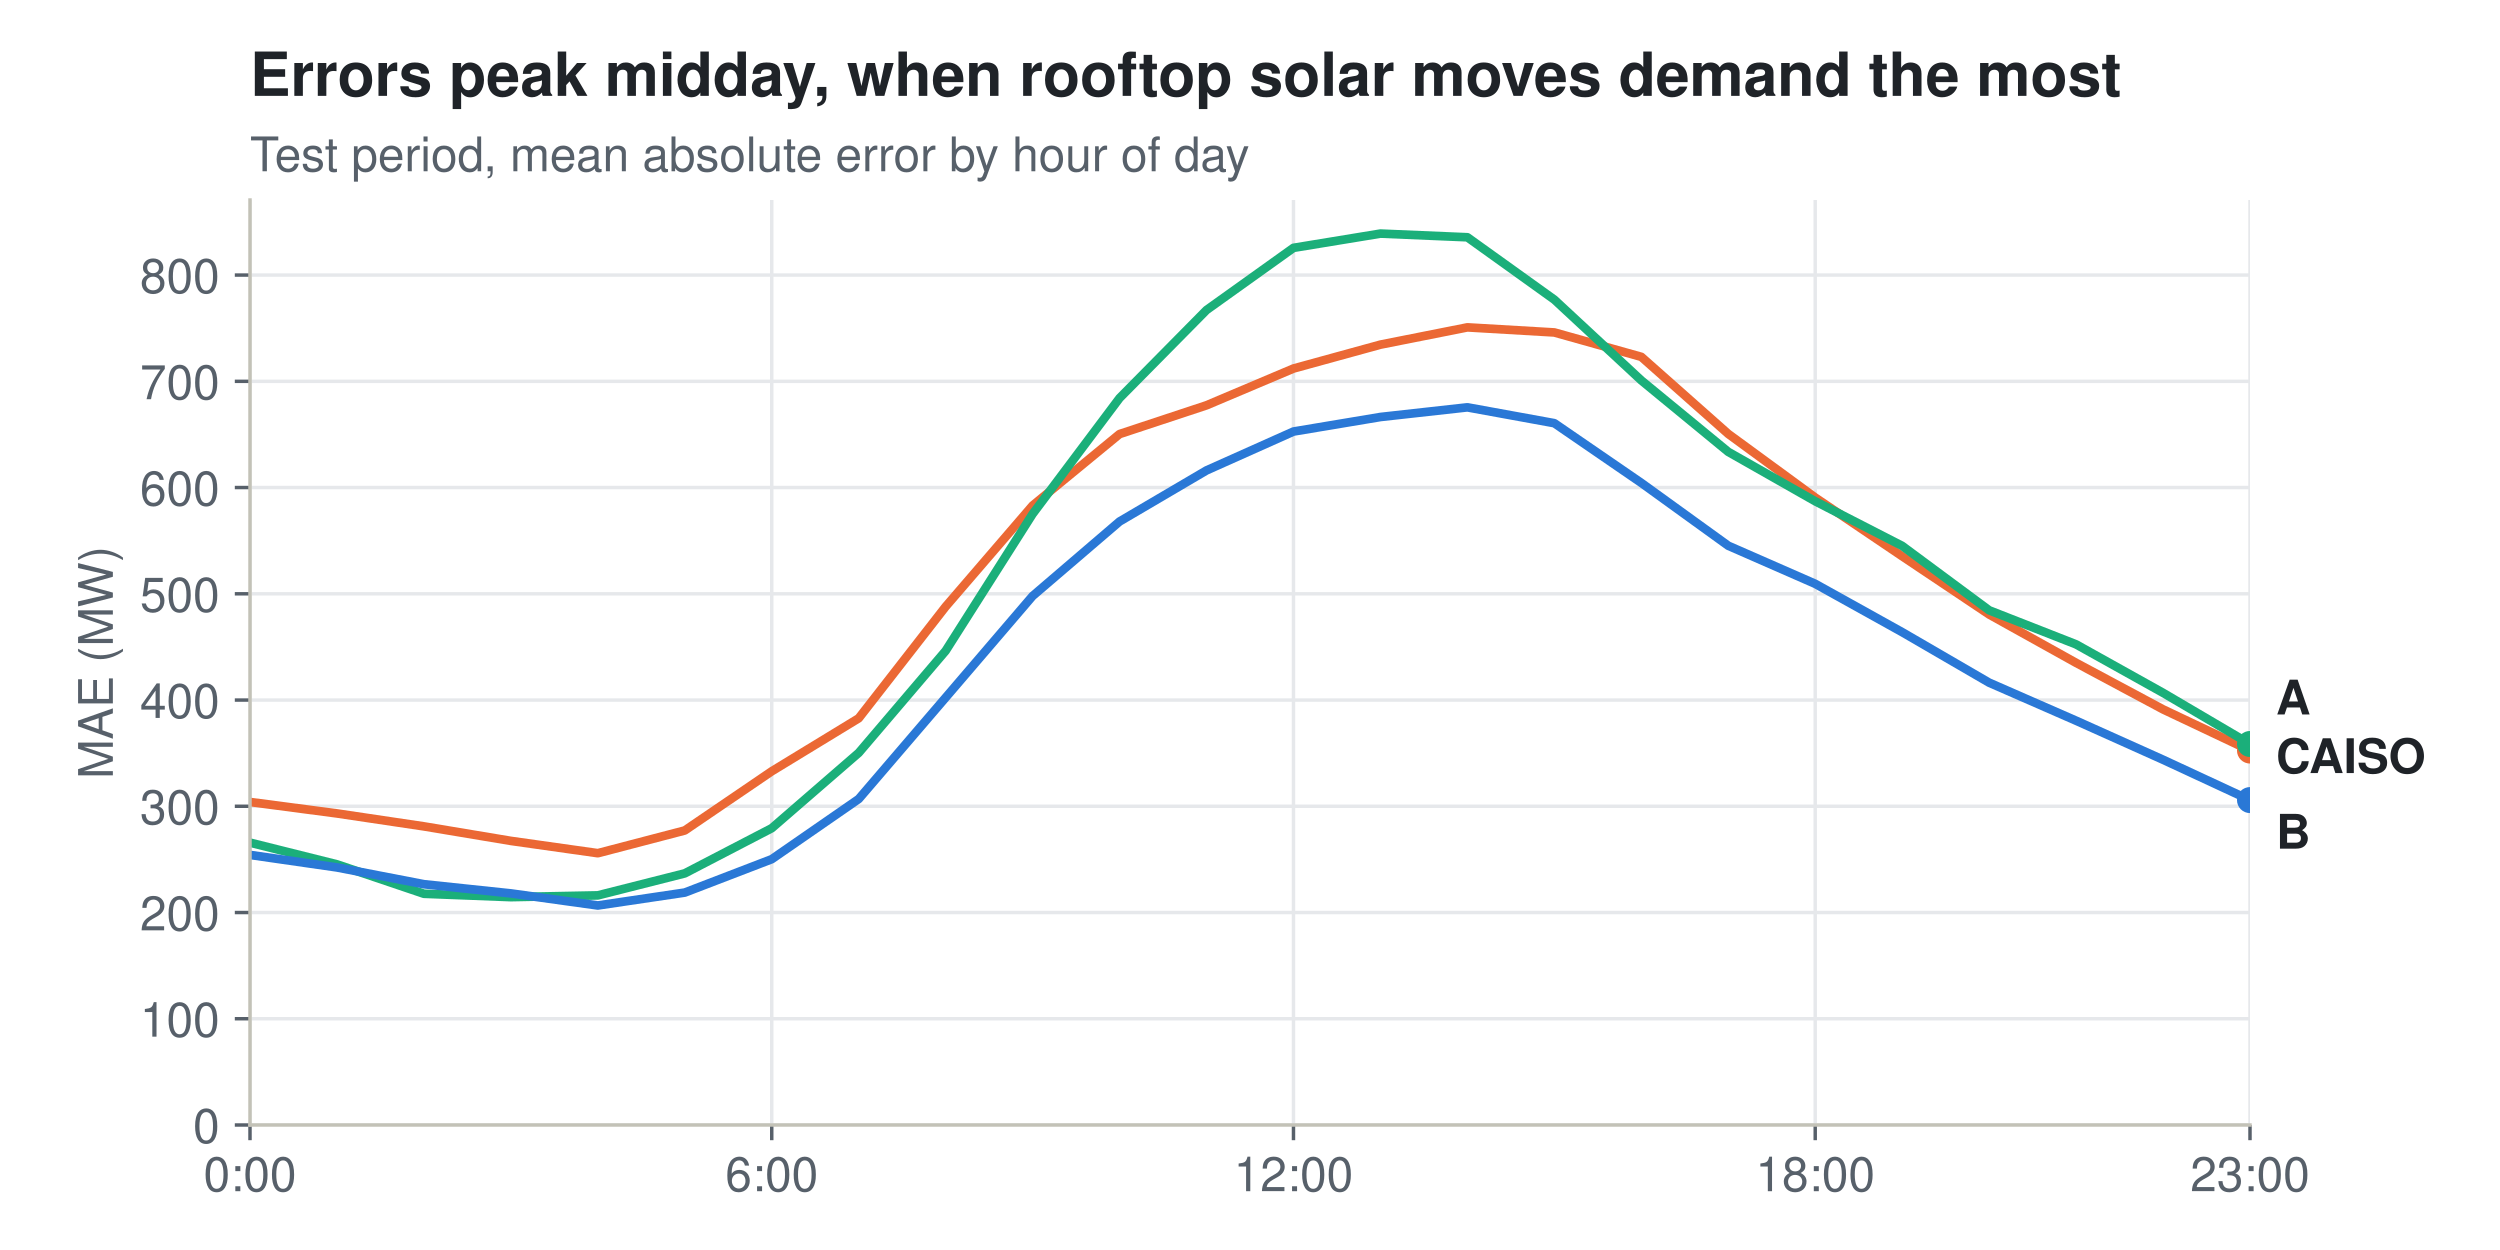
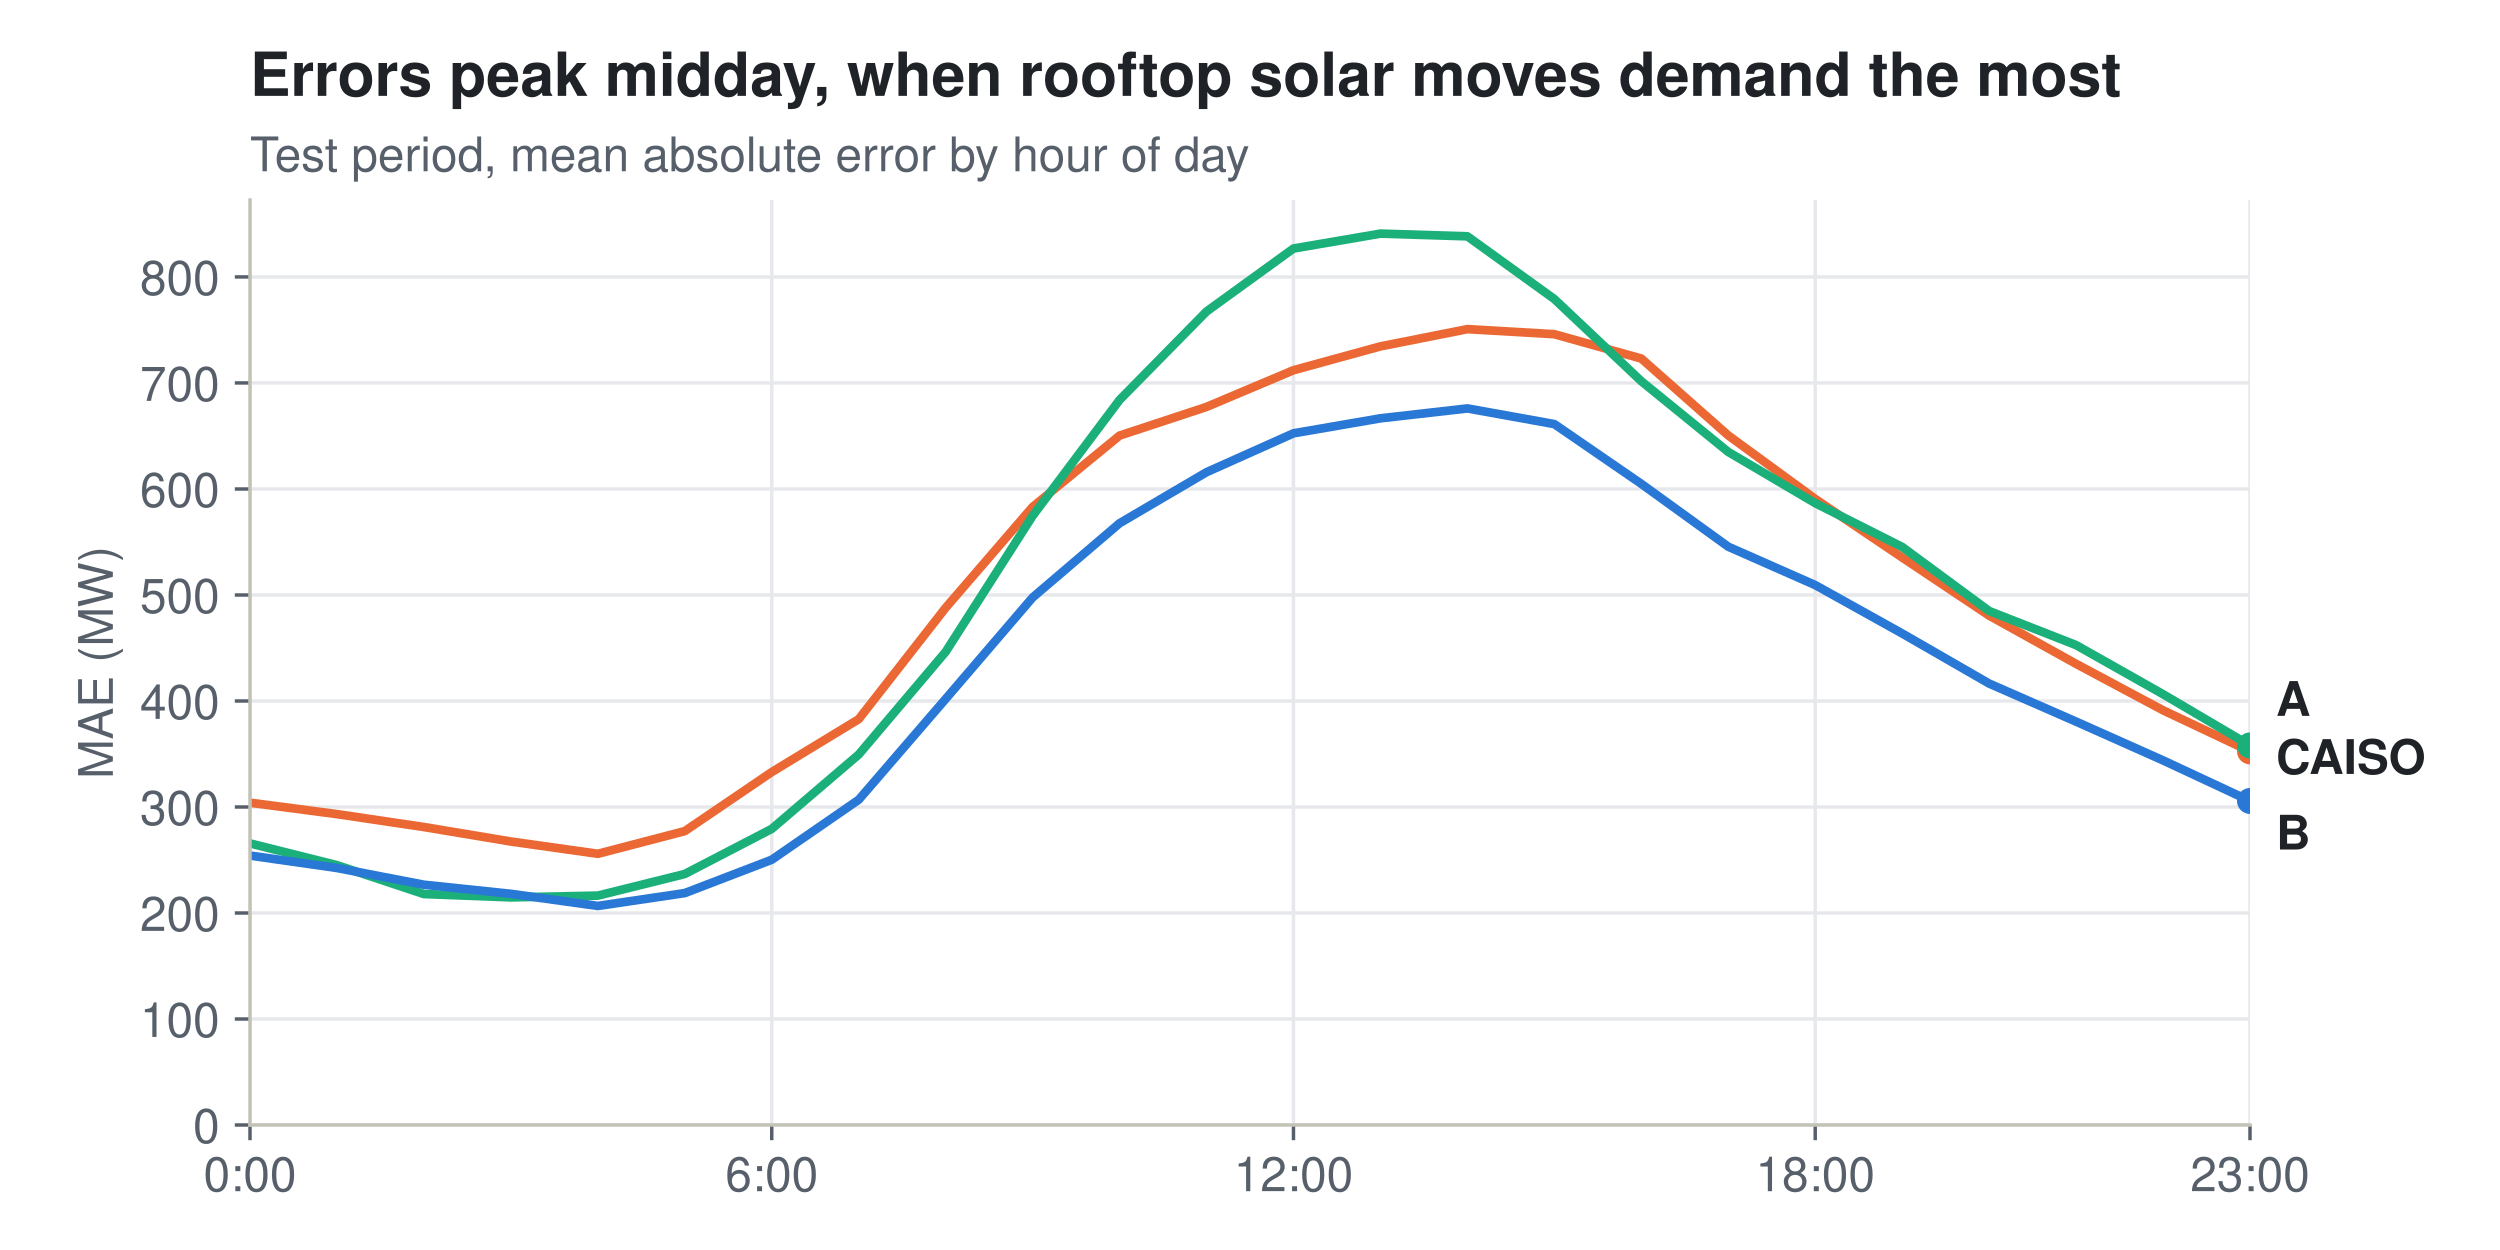
<svg xmlns="http://www.w3.org/2000/svg" xmlns:xlink="http://www.w3.org/1999/xlink" width="576pt" height="288pt" viewBox="0 0 576 288" version="1.1">
  <defs>
    <style type="text/css">*{stroke-linejoin: round; stroke-linecap: butt}</style>
  </defs>
  <g id="figure_1">
    <g id="patch_1">
      <path d="M 0 288  L 576 288  L 576 0  L 0 0  z " style="fill: #ffffff" />
    </g>
    <g id="axes_1">
      <g id="patch_2">
        <path d="M 57.6 259.2  L 518.4 259.2  L 518.4 46.08  L 57.6 46.08  z " style="fill: #ffffff" />
      </g>
      <g id="matplotlib.axis_1">
        <g id="xtick_1">
          <g id="line2d_1">
-             <path d="M 57.6 259.2  L 57.6 46.08  " clip-path="url(#pe3d0e2a9ad)" style="fill: none; stroke: #e6e8eb; stroke-width: 0.8; stroke-linecap: square" />
+             <path d="M 57.6 259.2  L 57.6 46.08  " clip-path="url(#p50cbd9c125)" style="fill: none; stroke: #e6e8eb; stroke-width: 0.8; stroke-linecap: square" />
          </g>
          <g id="line2d_2">
            <defs>
-               <path id="m64335a9320" d="M 0 0  L 0 3.5  " style="stroke: #57606a; stroke-width: 0.8" />
+               <path id="ma289917f1e" d="M 0 0  L 0 3.5  " style="stroke: #57606a; stroke-width: 0.8" />
            </defs>
            <g>
-               <use xlink:href="#m64335a9320" x="57.6" y="259.2" style="fill: #57606a; stroke: #57606a; stroke-width: 0.8" />
+               <use xlink:href="#ma289917f1e" x="57.6" y="259.2" style="fill: #57606a; stroke: #57606a; stroke-width: 0.8" />
            </g>
          </g>
          <g id="text_1">
            <text style="font-size: 11px; font-family: 'Helvetica', 'Arial', 'DejaVu Sans', sans-serif; text-anchor: middle; fill: #57606a" x="57.6" y="274.45" transform="rotate(-0 57.6 274.45)">0:00</text>
          </g>
        </g>
        <g id="xtick_2">
          <g id="line2d_3">
-             <path d="M 177.809 259.2  L 177.809 46.08  " clip-path="url(#pe3d0e2a9ad)" style="fill: none; stroke: #e6e8eb; stroke-width: 0.8; stroke-linecap: square" />
+             <path d="M 177.809 259.2  L 177.809 46.08  " clip-path="url(#p50cbd9c125)" style="fill: none; stroke: #e6e8eb; stroke-width: 0.8; stroke-linecap: square" />
          </g>
          <g id="line2d_4">
            <g>
-               <use xlink:href="#m64335a9320" x="177.809" y="259.2" style="fill: #57606a; stroke: #57606a; stroke-width: 0.8" />
+               <use xlink:href="#ma289917f1e" x="177.809" y="259.2" style="fill: #57606a; stroke: #57606a; stroke-width: 0.8" />
            </g>
          </g>
          <g id="text_2">
            <text style="font-size: 11px; font-family: 'Helvetica', 'Arial', 'DejaVu Sans', sans-serif; text-anchor: middle; fill: #57606a" x="177.809" y="274.45" transform="rotate(-0 177.8087 274.45)">6:00</text>
          </g>
        </g>
        <g id="xtick_3">
          <g id="line2d_5">
-             <path d="M 298.017 259.2  L 298.017 46.08  " clip-path="url(#pe3d0e2a9ad)" style="fill: none; stroke: #e6e8eb; stroke-width: 0.8; stroke-linecap: square" />
+             <path d="M 298.017 259.2  L 298.017 46.08  " clip-path="url(#p50cbd9c125)" style="fill: none; stroke: #e6e8eb; stroke-width: 0.8; stroke-linecap: square" />
          </g>
          <g id="line2d_6">
            <g>
-               <use xlink:href="#m64335a9320" x="298.017" y="259.2" style="fill: #57606a; stroke: #57606a; stroke-width: 0.8" />
+               <use xlink:href="#ma289917f1e" x="298.017" y="259.2" style="fill: #57606a; stroke: #57606a; stroke-width: 0.8" />
            </g>
          </g>
          <g id="text_3">
            <text style="font-size: 11px; font-family: 'Helvetica', 'Arial', 'DejaVu Sans', sans-serif; text-anchor: middle; fill: #57606a" x="298.017" y="274.45" transform="rotate(-0 298.0174 274.45)">12:00</text>
          </g>
        </g>
        <g id="xtick_4">
          <g id="line2d_7">
-             <path d="M 418.226 259.2  L 418.226 46.08  " clip-path="url(#pe3d0e2a9ad)" style="fill: none; stroke: #e6e8eb; stroke-width: 0.8; stroke-linecap: square" />
+             <path d="M 418.226 259.2  L 418.226 46.08  " clip-path="url(#p50cbd9c125)" style="fill: none; stroke: #e6e8eb; stroke-width: 0.8; stroke-linecap: square" />
          </g>
          <g id="line2d_8">
            <g>
-               <use xlink:href="#m64335a9320" x="418.226" y="259.2" style="fill: #57606a; stroke: #57606a; stroke-width: 0.8" />
+               <use xlink:href="#ma289917f1e" x="418.226" y="259.2" style="fill: #57606a; stroke: #57606a; stroke-width: 0.8" />
            </g>
          </g>
          <g id="text_4">
            <text style="font-size: 11px; font-family: 'Helvetica', 'Arial', 'DejaVu Sans', sans-serif; text-anchor: middle; fill: #57606a" x="418.226" y="274.45" transform="rotate(-0 418.2261 274.45)">18:00</text>
          </g>
        </g>
        <g id="xtick_5">
          <g id="line2d_9">
-             <path d="M 518.4 259.2  L 518.4 46.08  " clip-path="url(#pe3d0e2a9ad)" style="fill: none; stroke: #e6e8eb; stroke-width: 0.8; stroke-linecap: square" />
+             <path d="M 518.4 259.2  L 518.4 46.08  " clip-path="url(#p50cbd9c125)" style="fill: none; stroke: #e6e8eb; stroke-width: 0.8; stroke-linecap: square" />
          </g>
          <g id="line2d_10">
            <g>
-               <use xlink:href="#m64335a9320" x="518.4" y="259.2" style="fill: #57606a; stroke: #57606a; stroke-width: 0.8" />
+               <use xlink:href="#ma289917f1e" x="518.4" y="259.2" style="fill: #57606a; stroke: #57606a; stroke-width: 0.8" />
            </g>
          </g>
          <g id="text_5">
            <text style="font-size: 11px; font-family: 'Helvetica', 'Arial', 'DejaVu Sans', sans-serif; text-anchor: middle; fill: #57606a" x="518.4" y="274.45" transform="rotate(-0 518.4 274.45)">23:00</text>
          </g>
        </g>
      </g>
      <g id="matplotlib.axis_2">
        <g id="ytick_1">
          <g id="line2d_11">
-             <path d="M 57.6 259.2  L 518.4 259.2  " clip-path="url(#pe3d0e2a9ad)" style="fill: none; stroke: #e6e8eb; stroke-width: 0.8; stroke-linecap: square" />
+             <path d="M 57.6 259.2  L 518.4 259.2  " clip-path="url(#p50cbd9c125)" style="fill: none; stroke: #e6e8eb; stroke-width: 0.8; stroke-linecap: square" />
          </g>
          <g id="line2d_12">
            <defs>
-               <path id="m709d596be3" d="M 0 0  L -3.5 0  " style="stroke: #57606a; stroke-width: 0.8" />
+               <path id="m51dbc3a26b" d="M 0 0  L -3.5 0  " style="stroke: #57606a; stroke-width: 0.8" />
            </defs>
            <g>
-               <use xlink:href="#m709d596be3" x="57.6" y="259.2" style="fill: #57606a; stroke: #57606a; stroke-width: 0.8" />
+               <use xlink:href="#m51dbc3a26b" x="57.6" y="259.2" style="fill: #57606a; stroke: #57606a; stroke-width: 0.8" />
            </g>
          </g>
          <g id="text_6">
            <text style="font-size: 11px; font-family: 'Helvetica', 'Arial', 'DejaVu Sans', sans-serif; text-anchor: end; fill: #57606a" x="50.6" y="263.325" transform="rotate(-0 50.6 263.325)">0</text>
          </g>
        </g>
        <g id="ytick_2">
          <g id="line2d_13">
-             <path d="M 57.6 234.722  L 518.4 234.722  " clip-path="url(#pe3d0e2a9ad)" style="fill: none; stroke: #e6e8eb; stroke-width: 0.8; stroke-linecap: square" />
+             <path d="M 57.6 234.776  L 518.4 234.776  " clip-path="url(#p50cbd9c125)" style="fill: none; stroke: #e6e8eb; stroke-width: 0.8; stroke-linecap: square" />
          </g>
          <g id="line2d_14">
            <g>
-               <use xlink:href="#m709d596be3" x="57.6" y="234.722" style="fill: #57606a; stroke: #57606a; stroke-width: 0.8" />
+               <use xlink:href="#m51dbc3a26b" x="57.6" y="234.776" style="fill: #57606a; stroke: #57606a; stroke-width: 0.8" />
            </g>
          </g>
          <g id="text_7">
-             <text style="font-size: 11px; font-family: 'Helvetica', 'Arial', 'DejaVu Sans', sans-serif; text-anchor: end; fill: #57606a" x="50.6" y="238.847" transform="rotate(-0 50.6 238.8469)">100</text>
+             <text style="font-size: 11px; font-family: 'Helvetica', 'Arial', 'DejaVu Sans', sans-serif; text-anchor: end; fill: #57606a" x="50.6" y="238.901" transform="rotate(-0 50.6 238.9013)">100</text>
          </g>
        </g>
        <g id="ytick_3">
          <g id="line2d_15">
-             <path d="M 57.6 210.244  L 518.4 210.244  " clip-path="url(#pe3d0e2a9ad)" style="fill: none; stroke: #e6e8eb; stroke-width: 0.8; stroke-linecap: square" />
+             <path d="M 57.6 210.353  L 518.4 210.353  " clip-path="url(#p50cbd9c125)" style="fill: none; stroke: #e6e8eb; stroke-width: 0.8; stroke-linecap: square" />
          </g>
          <g id="line2d_16">
            <g>
-               <use xlink:href="#m709d596be3" x="57.6" y="210.244" style="fill: #57606a; stroke: #57606a; stroke-width: 0.8" />
+               <use xlink:href="#m51dbc3a26b" x="57.6" y="210.353" style="fill: #57606a; stroke: #57606a; stroke-width: 0.8" />
            </g>
          </g>
          <g id="text_8">
-             <text style="font-size: 11px; font-family: 'Helvetica', 'Arial', 'DejaVu Sans', sans-serif; text-anchor: end; fill: #57606a" x="50.6" y="214.369" transform="rotate(-0 50.6 214.3689)">200</text>
+             <text style="font-size: 11px; font-family: 'Helvetica', 'Arial', 'DejaVu Sans', sans-serif; text-anchor: end; fill: #57606a" x="50.6" y="214.478" transform="rotate(-0 50.6 214.4776)">200</text>
          </g>
        </g>
        <g id="ytick_4">
          <g id="line2d_17">
-             <path d="M 57.6 185.766  L 518.4 185.766  " clip-path="url(#pe3d0e2a9ad)" style="fill: none; stroke: #e6e8eb; stroke-width: 0.8; stroke-linecap: square" />
+             <path d="M 57.6 185.929  L 518.4 185.929  " clip-path="url(#p50cbd9c125)" style="fill: none; stroke: #e6e8eb; stroke-width: 0.8; stroke-linecap: square" />
          </g>
          <g id="line2d_18">
            <g>
-               <use xlink:href="#m709d596be3" x="57.6" y="185.766" style="fill: #57606a; stroke: #57606a; stroke-width: 0.8" />
+               <use xlink:href="#m51dbc3a26b" x="57.6" y="185.929" style="fill: #57606a; stroke: #57606a; stroke-width: 0.8" />
            </g>
          </g>
          <g id="text_9">
-             <text style="font-size: 11px; font-family: 'Helvetica', 'Arial', 'DejaVu Sans', sans-serif; text-anchor: end; fill: #57606a" x="50.6" y="189.891" transform="rotate(-0 50.6 189.8908)">300</text>
+             <text style="font-size: 11px; font-family: 'Helvetica', 'Arial', 'DejaVu Sans', sans-serif; text-anchor: end; fill: #57606a" x="50.6" y="190.054" transform="rotate(-0 50.6 190.0539)">300</text>
          </g>
        </g>
        <g id="ytick_5">
          <g id="line2d_19">
-             <path d="M 57.6 161.288  L 518.4 161.288  " clip-path="url(#pe3d0e2a9ad)" style="fill: none; stroke: #e6e8eb; stroke-width: 0.8; stroke-linecap: square" />
+             <path d="M 57.6 161.505  L 518.4 161.505  " clip-path="url(#p50cbd9c125)" style="fill: none; stroke: #e6e8eb; stroke-width: 0.8; stroke-linecap: square" />
          </g>
          <g id="line2d_20">
            <g>
-               <use xlink:href="#m709d596be3" x="57.6" y="161.288" style="fill: #57606a; stroke: #57606a; stroke-width: 0.8" />
+               <use xlink:href="#m51dbc3a26b" x="57.6" y="161.505" style="fill: #57606a; stroke: #57606a; stroke-width: 0.8" />
            </g>
          </g>
          <g id="text_10">
-             <text style="font-size: 11px; font-family: 'Helvetica', 'Arial', 'DejaVu Sans', sans-serif; text-anchor: end; fill: #57606a" x="50.6" y="165.413" transform="rotate(-0 50.6 165.4127)">400</text>
+             <text style="font-size: 11px; font-family: 'Helvetica', 'Arial', 'DejaVu Sans', sans-serif; text-anchor: end; fill: #57606a" x="50.6" y="165.63" transform="rotate(-0 50.6 165.6302)">400</text>
          </g>
        </g>
        <g id="ytick_6">
          <g id="line2d_21">
-             <path d="M 57.6 136.81  L 518.4 136.81  " clip-path="url(#pe3d0e2a9ad)" style="fill: none; stroke: #e6e8eb; stroke-width: 0.8; stroke-linecap: square" />
+             <path d="M 57.6 137.082  L 518.4 137.082  " clip-path="url(#p50cbd9c125)" style="fill: none; stroke: #e6e8eb; stroke-width: 0.8; stroke-linecap: square" />
          </g>
          <g id="line2d_22">
            <g>
-               <use xlink:href="#m709d596be3" x="57.6" y="136.81" style="fill: #57606a; stroke: #57606a; stroke-width: 0.8" />
+               <use xlink:href="#m51dbc3a26b" x="57.6" y="137.082" style="fill: #57606a; stroke: #57606a; stroke-width: 0.8" />
            </g>
          </g>
          <g id="text_11">
-             <text style="font-size: 11px; font-family: 'Helvetica', 'Arial', 'DejaVu Sans', sans-serif; text-anchor: end; fill: #57606a" x="50.6" y="140.935" transform="rotate(-0 50.6 140.9347)">500</text>
+             <text style="font-size: 11px; font-family: 'Helvetica', 'Arial', 'DejaVu Sans', sans-serif; text-anchor: end; fill: #57606a" x="50.6" y="141.207" transform="rotate(-0 50.6 141.2065)">500</text>
          </g>
        </g>
        <g id="ytick_7">
          <g id="line2d_23">
-             <path d="M 57.6 112.332  L 518.4 112.332  " clip-path="url(#pe3d0e2a9ad)" style="fill: none; stroke: #e6e8eb; stroke-width: 0.8; stroke-linecap: square" />
+             <path d="M 57.6 112.658  L 518.4 112.658  " clip-path="url(#p50cbd9c125)" style="fill: none; stroke: #e6e8eb; stroke-width: 0.8; stroke-linecap: square" />
          </g>
          <g id="line2d_24">
            <g>
-               <use xlink:href="#m709d596be3" x="57.6" y="112.332" style="fill: #57606a; stroke: #57606a; stroke-width: 0.8" />
+               <use xlink:href="#m51dbc3a26b" x="57.6" y="112.658" style="fill: #57606a; stroke: #57606a; stroke-width: 0.8" />
            </g>
          </g>
          <g id="text_12">
-             <text style="font-size: 11px; font-family: 'Helvetica', 'Arial', 'DejaVu Sans', sans-serif; text-anchor: end; fill: #57606a" x="50.6" y="116.457" transform="rotate(-0 50.6 116.4566)">600</text>
+             <text style="font-size: 11px; font-family: 'Helvetica', 'Arial', 'DejaVu Sans', sans-serif; text-anchor: end; fill: #57606a" x="50.6" y="116.783" transform="rotate(-0 50.6 116.7828)">600</text>
          </g>
        </g>
        <g id="ytick_8">
          <g id="line2d_25">
-             <path d="M 57.6 87.854  L 518.4 87.854  " clip-path="url(#pe3d0e2a9ad)" style="fill: none; stroke: #e6e8eb; stroke-width: 0.8; stroke-linecap: square" />
+             <path d="M 57.6 88.234  L 518.4 88.234  " clip-path="url(#p50cbd9c125)" style="fill: none; stroke: #e6e8eb; stroke-width: 0.8; stroke-linecap: square" />
          </g>
          <g id="line2d_26">
            <g>
-               <use xlink:href="#m709d596be3" x="57.6" y="87.854" style="fill: #57606a; stroke: #57606a; stroke-width: 0.8" />
+               <use xlink:href="#m51dbc3a26b" x="57.6" y="88.234" style="fill: #57606a; stroke: #57606a; stroke-width: 0.8" />
            </g>
          </g>
          <g id="text_13">
-             <text style="font-size: 11px; font-family: 'Helvetica', 'Arial', 'DejaVu Sans', sans-serif; text-anchor: end; fill: #57606a" x="50.6" y="91.979" transform="rotate(-0 50.6 91.97856)">700</text>
+             <text style="font-size: 11px; font-family: 'Helvetica', 'Arial', 'DejaVu Sans', sans-serif; text-anchor: end; fill: #57606a" x="50.6" y="92.359" transform="rotate(-0 50.6 92.35911)">700</text>
          </g>
        </g>
        <g id="ytick_9">
          <g id="line2d_27">
-             <path d="M 57.6 63.375  L 518.4 63.375  " clip-path="url(#pe3d0e2a9ad)" style="fill: none; stroke: #e6e8eb; stroke-width: 0.8; stroke-linecap: square" />
+             <path d="M 57.6 63.81  L 518.4 63.81  " clip-path="url(#p50cbd9c125)" style="fill: none; stroke: #e6e8eb; stroke-width: 0.8; stroke-linecap: square" />
          </g>
          <g id="line2d_28">
            <g>
-               <use xlink:href="#m709d596be3" x="57.6" y="63.375" style="fill: #57606a; stroke: #57606a; stroke-width: 0.8" />
+               <use xlink:href="#m51dbc3a26b" x="57.6" y="63.81" style="fill: #57606a; stroke: #57606a; stroke-width: 0.8" />
            </g>
          </g>
          <g id="text_14">
-             <text style="font-size: 11px; font-family: 'Helvetica', 'Arial', 'DejaVu Sans', sans-serif; text-anchor: end; fill: #57606a" x="50.6" y="67.5" transform="rotate(-0 50.6 67.5005)">800</text>
+             <text style="font-size: 11px; font-family: 'Helvetica', 'Arial', 'DejaVu Sans', sans-serif; text-anchor: end; fill: #57606a" x="50.6" y="67.935" transform="rotate(-0 50.6 67.93541)">800</text>
          </g>
        </g>
        <g id="text_15">
          <text style="font-size: 11px; font-family: 'Helvetica', 'Arial', 'DejaVu Sans', sans-serif; text-anchor: middle; fill: #57606a" x="26.004" y="152.64" transform="rotate(-90 26.00422 152.64)">MAE (MW)</text>
        </g>
      </g>
      <g id="line2d_29">
-         <path d="M 57.6 184.779  L 77.635 187.416  L 97.67 190.399  L 117.704 193.744  L 137.739 196.576  L 157.774 191.337  L 177.809 177.7  L 197.843 165.49  L 217.878 139.763  L 237.913 116.479  L 257.948 100.006  L 277.983 93.38  L 298.017 84.91  L 318.052 79.403  L 338.087 75.425  L 358.122 76.597  L 378.157 82.221  L 398.191 99.974  L 418.226 114.635  L 438.261 128.163  L 458.296 141.575  L 478.33 152.719  L 498.365 163.441  L 518.4 172.924  " clip-path="url(#pe3d0e2a9ad)" style="fill: none; stroke: #eb6834; stroke-width: 2; stroke-linecap: square" />
+         <path d="M 57.6 184.944  L 77.635 187.575  L 97.67 190.551  L 117.704 193.89  L 137.739 196.715  L 157.774 191.488  L 177.809 177.881  L 197.843 165.698  L 217.878 140.028  L 237.913 116.796  L 257.948 100.36  L 277.983 93.749  L 298.017 85.297  L 318.052 79.802  L 338.087 75.833  L 358.122 77.003  L 378.157 82.614  L 398.191 100.327  L 418.226 114.956  L 438.261 128.454  L 458.296 141.836  L 478.33 152.956  L 498.365 163.654  L 518.4 173.115  " clip-path="url(#p50cbd9c125)" style="fill: none; stroke: #eb6834; stroke-width: 2; stroke-linecap: square" />
      </g>
      <g id="line2d_30">
        <defs>
-           <path id="mfc1dcdd0e2" d="M 0 2.5  C 0.663 2.5 1.299 2.237 1.768 1.768  C 2.237 1.299 2.5 0.663 2.5 0  C 2.5 -0.663 2.237 -1.299 1.768 -1.768  C 1.299 -2.237 0.663 -2.5 0 -2.5  C -0.663 -2.5 -1.299 -2.237 -1.768 -1.768  C -2.237 -1.299 -2.5 -0.663 -2.5 0  C -2.5 0.663 -2.237 1.299 -1.768 1.768  C -1.299 2.237 -0.663 2.5 0 2.5  z " style="stroke: #eb6834" />
+           <path id="ma42561920e" d="M 0 2.5  C 0.663 2.5 1.299 2.237 1.768 1.768  C 2.237 1.299 2.5 0.663 2.5 0  C 2.5 -0.663 2.237 -1.299 1.768 -1.768  C 1.299 -2.237 0.663 -2.5 0 -2.5  C -0.663 -2.5 -1.299 -2.237 -1.768 -1.768  C -2.237 -1.299 -2.5 -0.663 -2.5 0  C -2.5 0.663 -2.237 1.299 -1.768 1.768  C -1.299 2.237 -0.663 2.5 0 2.5  z " style="stroke: #eb6834" />
        </defs>
-         <g clip-path="url(#pe3d0e2a9ad)">
-           <use xlink:href="#mfc1dcdd0e2" x="518.4" y="172.924" style="fill: #eb6834; stroke: #eb6834" />
+         <g clip-path="url(#p50cbd9c125)">
+           <use xlink:href="#ma42561920e" x="518.4" y="173.115" style="fill: #eb6834; stroke: #eb6834" />
        </g>
      </g>
      <g id="line2d_31">
-         <path d="M 57.6 194.141  L 77.635 199.151  L 97.67 205.924  L 117.704 206.699  L 137.739 206.295  L 157.774 201.222  L 177.809 190.816  L 197.843 173.457  L 217.878 149.946  L 237.913 118.417  L 257.948 91.718  L 277.983 71.435  L 298.017 57.107  L 318.052 53.82  L 338.087 54.669  L 358.122 69.04  L 378.157 87.645  L 398.191 104.111  L 418.226 115.492  L 438.261 125.775  L 458.296 140.613  L 478.33 148.465  L 498.365 159.631  L 518.4 171.415  " clip-path="url(#pe3d0e2a9ad)" style="fill: none; stroke: #1baf7a; stroke-width: 2; stroke-linecap: square" />
+         <path d="M 57.6 194.321  L 77.635 199.342  L 97.67 205.987  L 117.704 206.756  L 137.739 206.35  L 157.774 201.367  L 177.809 190.967  L 197.843 173.843  L 217.878 150.179  L 237.913 118.854  L 257.948 92.141  L 277.983 71.766  L 298.017 57.259  L 318.052 53.825  L 338.087 54.453  L 358.122 68.906  L 378.157 87.831  L 398.191 104.128  L 418.226 115.927  L 438.261 126.017  L 458.296 140.779  L 478.33 148.631  L 498.365 159.943  L 518.4 171.747  " clip-path="url(#p50cbd9c125)" style="fill: none; stroke: #1baf7a; stroke-width: 2; stroke-linecap: square" />
      </g>
      <g id="line2d_32">
        <defs>
-           <path id="md6fc1ada79" d="M 0 2.5  C 0.663 2.5 1.299 2.237 1.768 1.768  C 2.237 1.299 2.5 0.663 2.5 0  C 2.5 -0.663 2.237 -1.299 1.768 -1.768  C 1.299 -2.237 0.663 -2.5 0 -2.5  C -0.663 -2.5 -1.299 -2.237 -1.768 -1.768  C -2.237 -1.299 -2.5 -0.663 -2.5 0  C -2.5 0.663 -2.237 1.299 -1.768 1.768  C -1.299 2.237 -0.663 2.5 0 2.5  z " style="stroke: #1baf7a" />
+           <path id="m4d0fdf8ff8" d="M 0 2.5  C 0.663 2.5 1.299 2.237 1.768 1.768  C 2.237 1.299 2.5 0.663 2.5 0  C 2.5 -0.663 2.237 -1.299 1.768 -1.768  C 1.299 -2.237 0.663 -2.5 0 -2.5  C -0.663 -2.5 -1.299 -2.237 -1.768 -1.768  C -2.237 -1.299 -2.5 -0.663 -2.5 0  C -2.5 0.663 -2.237 1.299 -1.768 1.768  C -1.299 2.237 -0.663 2.5 0 2.5  z " style="stroke: #1baf7a" />
        </defs>
-         <g clip-path="url(#pe3d0e2a9ad)">
-           <use xlink:href="#md6fc1ada79" x="518.4" y="171.415" style="fill: #1baf7a; stroke: #1baf7a" />
+         <g clip-path="url(#p50cbd9c125)">
+           <use xlink:href="#m4d0fdf8ff8" x="518.4" y="171.747" style="fill: #1baf7a; stroke: #1baf7a" />
        </g>
      </g>
      <g id="line2d_33">
-         <path d="M 57.6 196.973  L 77.635 199.859  L 97.67 203.727  L 117.704 205.841  L 137.739 208.623  L 157.774 205.648  L 177.809 197.954  L 197.843 184.09  L 217.878 160.717  L 237.913 137.321  L 257.948 120.153  L 277.983 108.381  L 298.017 99.426  L 318.052 96.077  L 338.087 93.852  L 358.122 97.504  L 378.157 111.261  L 398.191 125.736  L 418.226 134.513  L 438.261 145.65  L 458.296 157.286  L 478.33 166.05  L 498.365 175.04  L 518.4 184.339  " clip-path="url(#pe3d0e2a9ad)" style="fill: none; stroke: #2a78d6; stroke-width: 2; stroke-linecap: square" />
+         <path d="M 57.6 197.125  L 77.635 199.987  L 97.67 203.844  L 117.704 205.942  L 137.739 208.729  L 157.774 205.765  L 177.809 198.081  L 197.843 184.262  L 217.878 161.033  L 237.913 137.664  L 257.948 120.555  L 277.983 108.792  L 298.017 99.833  L 318.052 96.381  L 338.087 94.102  L 358.122 97.71  L 378.157 111.48  L 398.191 125.963  L 418.226 134.802  L 438.261 145.953  L 458.296 157.493  L 478.33 166.264  L 498.365 175.197  L 518.4 184.546  " clip-path="url(#p50cbd9c125)" style="fill: none; stroke: #2a78d6; stroke-width: 2; stroke-linecap: square" />
      </g>
      <g id="line2d_34">
        <defs>
-           <path id="mb6969c3593" d="M 0 2.5  C 0.663 2.5 1.299 2.237 1.768 1.768  C 2.237 1.299 2.5 0.663 2.5 0  C 2.5 -0.663 2.237 -1.299 1.768 -1.768  C 1.299 -2.237 0.663 -2.5 0 -2.5  C -0.663 -2.5 -1.299 -2.237 -1.768 -1.768  C -2.237 -1.299 -2.5 -0.663 -2.5 0  C -2.5 0.663 -2.237 1.299 -1.768 1.768  C -1.299 2.237 -0.663 2.5 0 2.5  z " style="stroke: #2a78d6" />
+           <path id="m166b9387a1" d="M 0 2.5  C 0.663 2.5 1.299 2.237 1.768 1.768  C 2.237 1.299 2.5 0.663 2.5 0  C 2.5 -0.663 2.237 -1.299 1.768 -1.768  C 1.299 -2.237 0.663 -2.5 0 -2.5  C -0.663 -2.5 -1.299 -2.237 -1.768 -1.768  C -2.237 -1.299 -2.5 -0.663 -2.5 0  C -2.5 0.663 -2.237 1.299 -1.768 1.768  C -1.299 2.237 -0.663 2.5 0 2.5  z " style="stroke: #2a78d6" />
        </defs>
-         <g clip-path="url(#pe3d0e2a9ad)">
-           <use xlink:href="#mb6969c3593" x="518.4" y="184.339" style="fill: #2a78d6; stroke: #2a78d6" />
+         <g clip-path="url(#p50cbd9c125)">
+           <use xlink:href="#m166b9387a1" x="518.4" y="184.546" style="fill: #2a78d6; stroke: #2a78d6" />
        </g>
      </g>
      <g id="patch_3">
        <path d="M 57.6 259.2  L 57.6 46.08  " style="fill: none; stroke: #c3c2b7; stroke-width: 0.8; stroke-linejoin: miter; stroke-linecap: square" />
      </g>
      <g id="patch_4">
        <path d="M 57.6 259.2  L 518.4 259.2  " style="fill: none; stroke: #c3c2b7; stroke-width: 0.8; stroke-linejoin: miter; stroke-linecap: square" />
      </g>
      <g id="text_16">
-         <text style="font-weight: 700; font-size: 11px; font-family: 'Helvetica', 'Arial', 'DejaVu Sans', sans-serif; text-anchor: start; fill: #1f2328" x="524.4" y="178.114" transform="rotate(-0 524.4 178.114)">CAISO</text>
+         <text style="font-weight: 700; font-size: 11px; font-family: 'Helvetica', 'Arial', 'DejaVu Sans', sans-serif; text-anchor: start; fill: #1f2328" x="524.4" y="178.306" transform="rotate(-0 524.4 178.3056)">CAISO</text>
      </g>
      <g id="text_17">
-         <text style="font-weight: 700; font-size: 11px; font-family: 'Helvetica', 'Arial', 'DejaVu Sans', sans-serif; text-anchor: start; fill: #1f2328" x="524.4" y="164.605" transform="rotate(-0 524.4 164.6054)">A</text>
+         <text style="font-weight: 700; font-size: 11px; font-family: 'Helvetica', 'Arial', 'DejaVu Sans', sans-serif; text-anchor: start; fill: #1f2328" x="524.4" y="164.937" transform="rotate(-0 524.4 164.9372)">A</text>
      </g>
      <g id="text_18">
-         <text style="font-weight: 700; font-size: 11px; font-family: 'Helvetica', 'Arial', 'DejaVu Sans', sans-serif; text-anchor: start; fill: #1f2328" x="524.4" y="195.529" transform="rotate(-0 524.4 195.5294)">B</text>
+         <text style="font-weight: 700; font-size: 11px; font-family: 'Helvetica', 'Arial', 'DejaVu Sans', sans-serif; text-anchor: start; fill: #1f2328" x="524.4" y="195.736" transform="rotate(-0 524.4 195.736)">B</text>
      </g>
      <g id="text_19">
        <text style="font-size: 11px; font-family: 'Helvetica', 'Arial', 'DejaVu Sans', sans-serif; text-anchor: start; fill: #57606a" x="57.6" y="39.459" transform="rotate(-0 57.6 39.45947)">Test period, mean absolute error by hour of day</text>
      </g>
      <g id="text_20">
        <text style="font-weight: 700; font-size: 14px; font-family: 'Helvetica', 'Arial', 'DejaVu Sans', sans-serif; text-anchor: start; fill: #1f2328" x="57.6" y="22.08" transform="rotate(-0 57.6 22.08)">Errors peak midday, when rooftop solar moves demand the most</text>
      </g>
    </g>
  </g>
  <defs>
-     <clipPath id="pe3d0e2a9ad">
+     <clipPath id="p50cbd9c125">
      <rect x="57.6" y="46.08" width="460.8" height="213.12" />
    </clipPath>
  </defs>
</svg>
